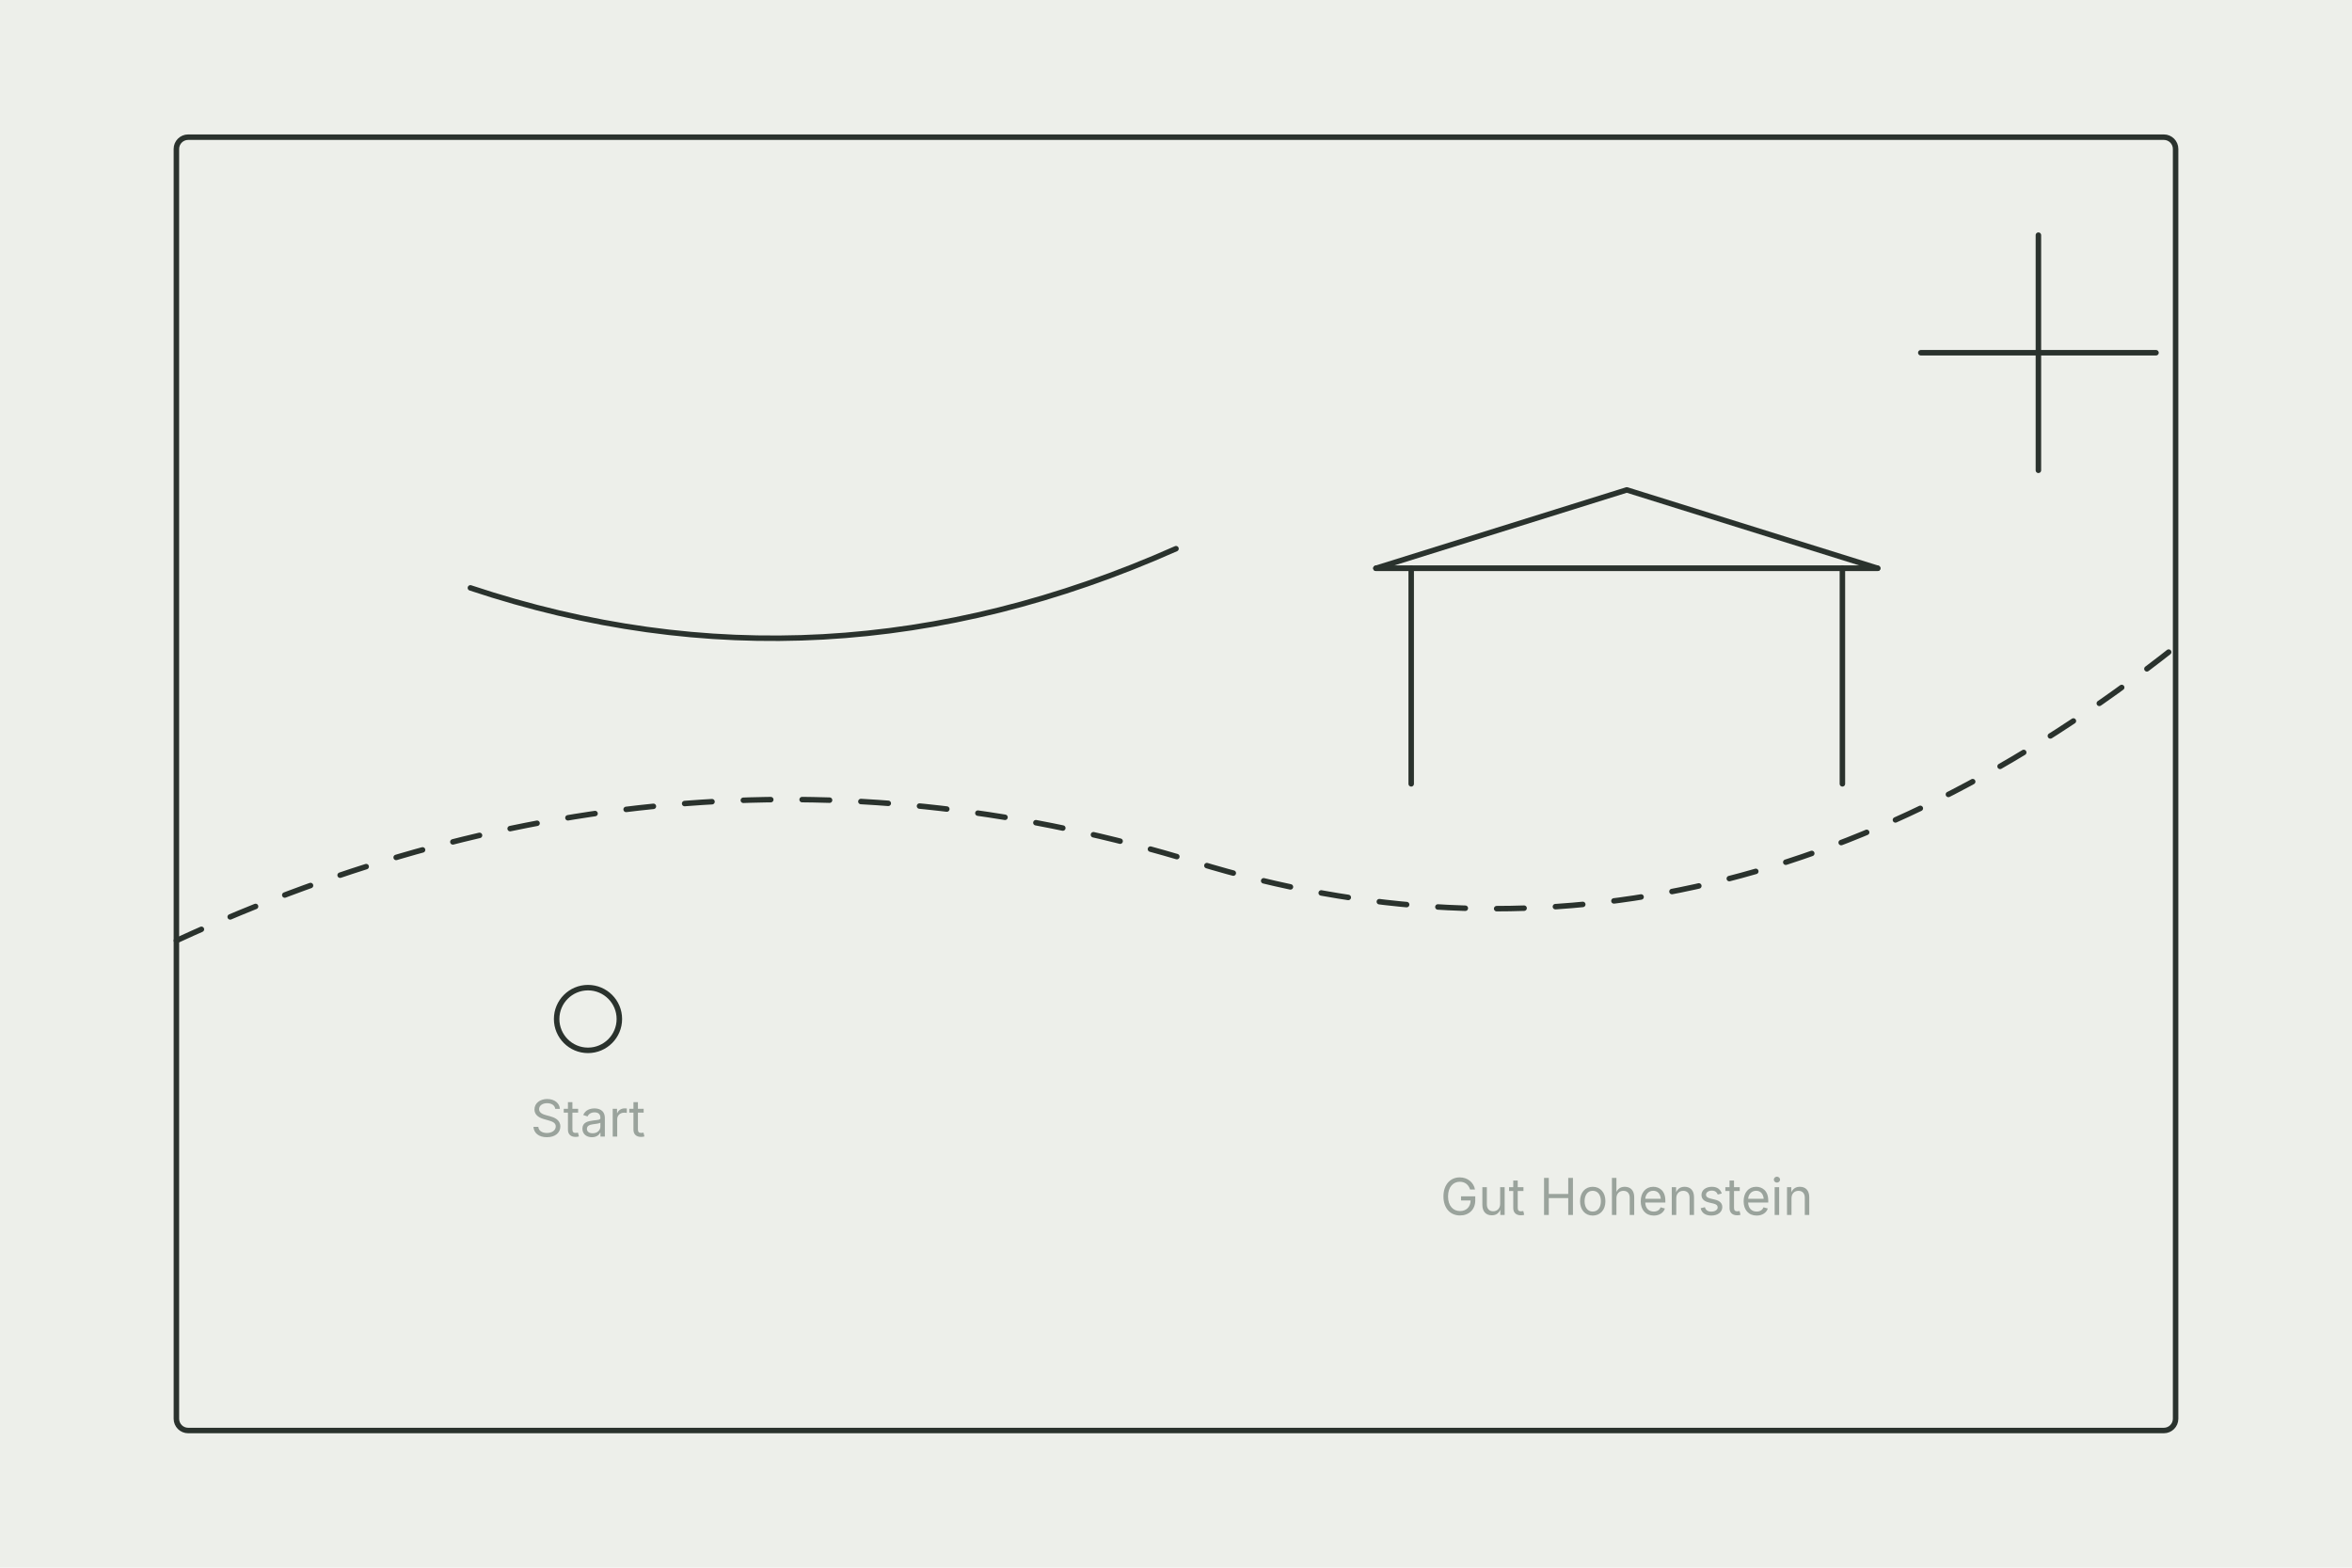
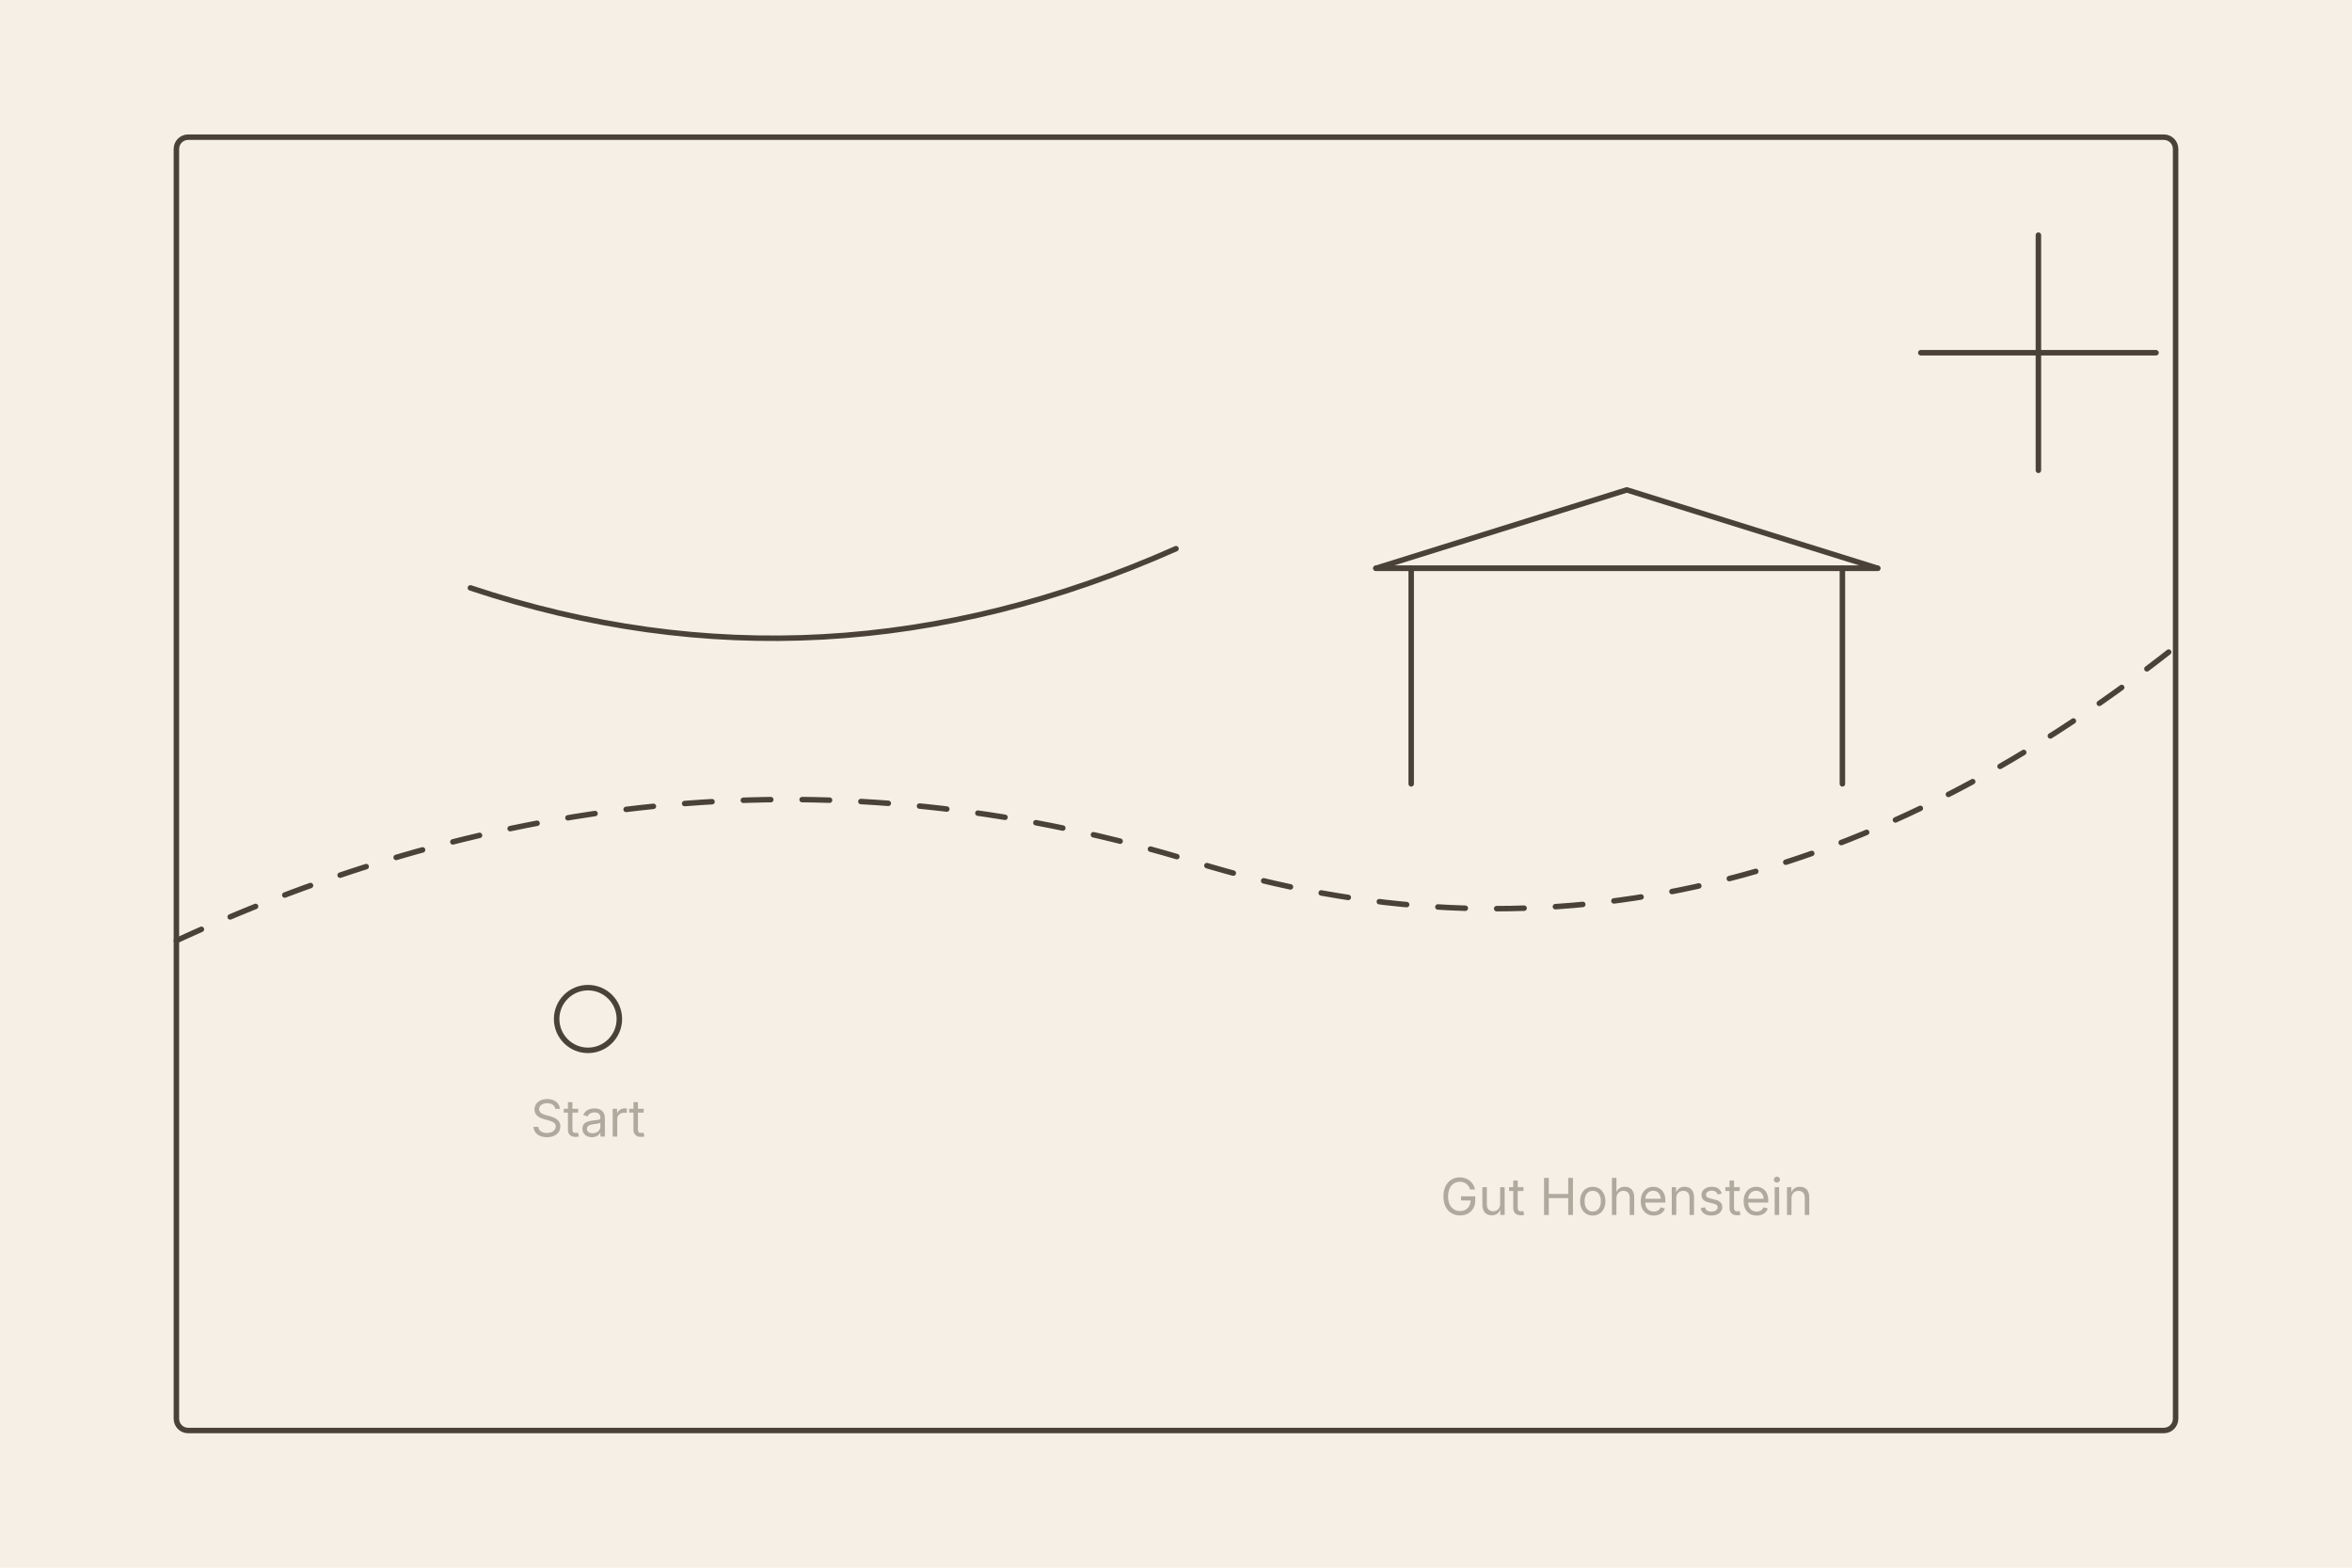
<svg xmlns="http://www.w3.org/2000/svg" viewBox="0 0 1200 800" width="100%" height="100%" preserveAspectRatio="xMidYMid slice" role="img" aria-label="Schematische Anfahrtskarte">
-   <rect width="1200" height="800" fill="#EDEFEA" />
-   <g fill="none" stroke="#2A322D" stroke-width="2.8" stroke-linecap="round" stroke-linejoin="round">
+   <rect width="1200" height="800" fill="#F5EFE6" />
+   <g fill="none" stroke="#4A4238" stroke-width="2.8" stroke-linecap="round" stroke-linejoin="round">
    <rect x="90" y="70" width="1020" height="660" rx="6" />
    <path d="M90 480q260 -120 520 -40t500 -110" stroke-dasharray="14 16" />
    <path d="M240 300q180 60 360 -20" />
    <path d="M720 400V290" />
    <path d="M940 400V290" />
    <path d="M702 290L830.0 250L958 290Z" />
    <path d="M702 290h256" />
    <circle cx="300" cy="520" r="16" />
-     <text x="300" y="580" text-anchor="middle" font-family="Inter,sans-serif" font-size="26" fill="#9AA39C" stroke="none">Start</text>
-     <text x="830" y="620" text-anchor="middle" font-family="Inter,sans-serif" font-size="26" fill="#9AA39C" stroke="none">Gut Hohenstein</text>
+     <text x="300" y="580" text-anchor="middle" font-family="Inter,sans-serif" font-size="26" fill="#AFA99E" stroke="none">Start</text>
+     <text x="830" y="620" text-anchor="middle" font-family="Inter,sans-serif" font-size="26" fill="#AFA99E" stroke="none">Gut Hohenstein</text>
    <path d="M980 180h120M1040 120v120" />
  </g>
</svg>
